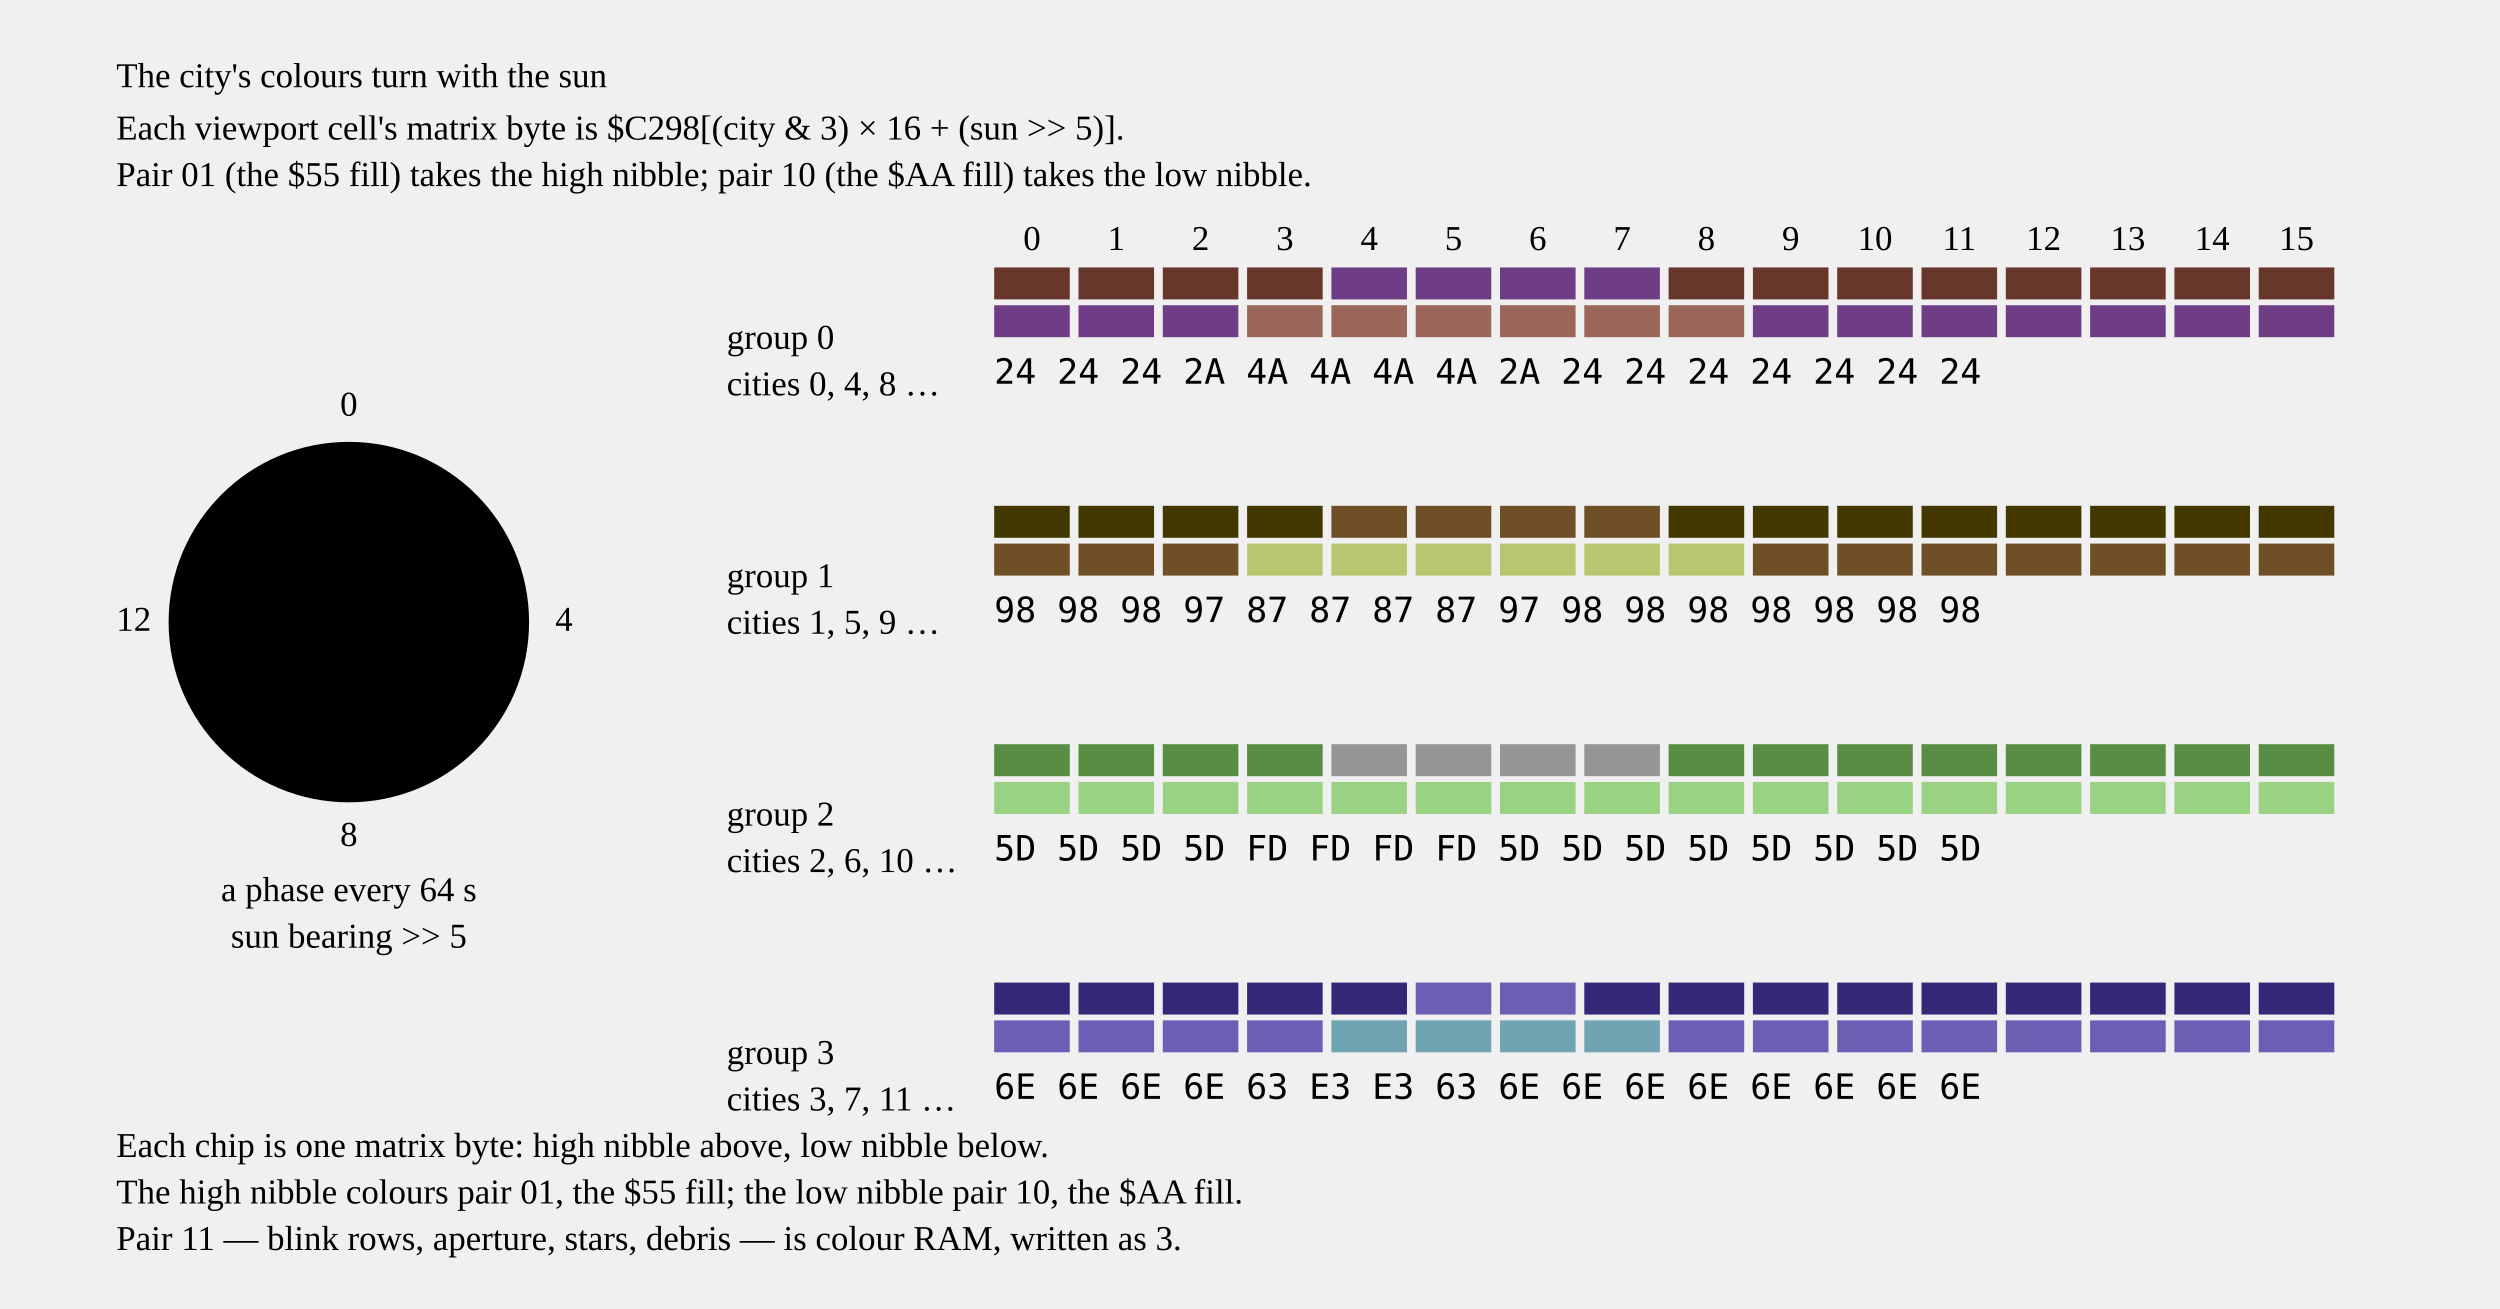
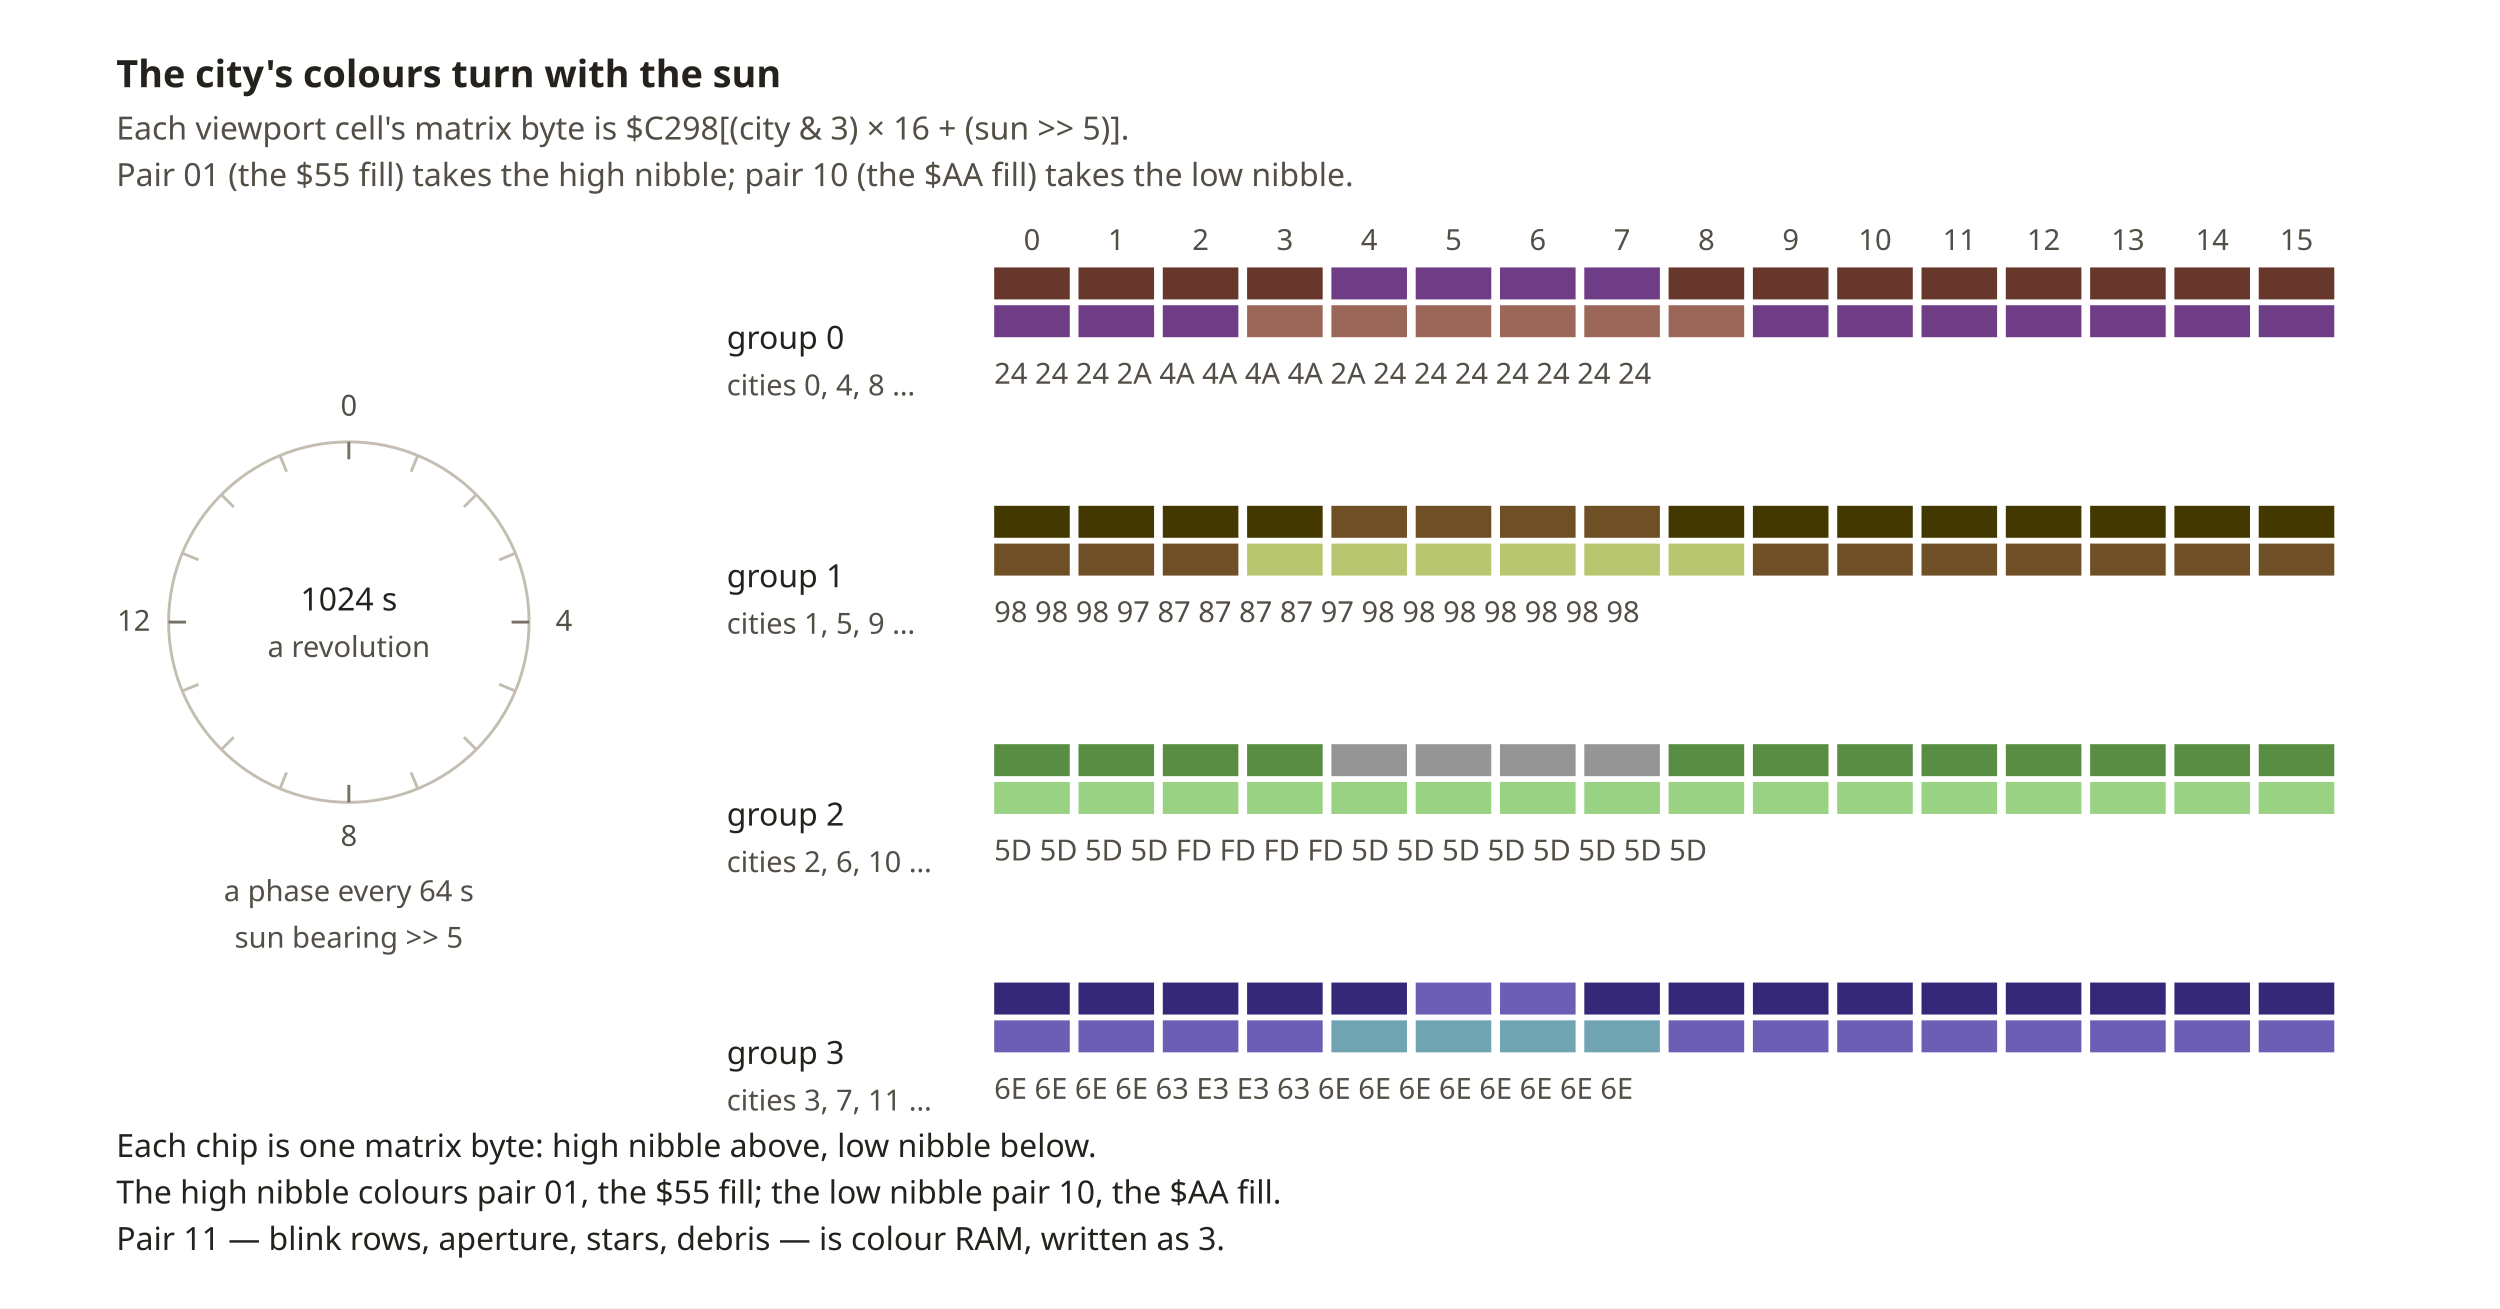
- <svg xmlns="http://www.w3.org/2000/svg" class="tc-fig" viewBox="0 0 860 450" role="img" aria-labelledby="fig-sun-t fig-sun-d">
+ <svg xmlns="http://www.w3.org/2000/svg" width="860" height="450" viewBox="0 0 860 450" role="img" aria-labelledby="fig-sun-t fig-sun-d">
+   <style>
+ text { font-family: system-ui, sans-serif; font-size: 11px; fill: #25221e; }
+ .fig-title { font-size: 13px; font-weight: 600; }
+ .fig-tick { font-size: 10px; }
+ .fig-tick, .fig-muted, .fig-city, .fig-mark-plain { fill: #534e46; }
+ .fig-grid, .fig-frame, .fig-hair, .fig-fine { stroke: #c4bdb2; }
+ .fig-frame { fill: none; }
+ .fig-axis { stroke: #777067; }
+ .fig-fine { stroke-width: .4; }
+ .fig-ochre, .fig-mark-dockable { stroke: #8a5a12; fill: none; }
+ .fig-blue { stroke: #2465b5; fill: none; }
+ .fig-ochre, .fig-blue { stroke-width: 2; }
+ .fig-mark-dockable { stroke-width: 1.6; }
+ .fig-ochre-fill, .fig-band, .fig-cell-type { fill: #8a5a12; }
+ .fig-blue-fill { fill: #2465b5; }
+ .fig-band { fill-opacity: .16; }
+ .fig-cell { fill: #e8e4dc; }
+ .fig-cell, .fig-cell-type { stroke: #fff; }
+ .fig-cell-type { fill-opacity: .55; }
+ .fig-glyph { fill: #25221e; }
+ .fig-city { font-size: 9px; font-weight: 600; letter-spacing: .04em; }
+ </style>
+   <rect width="860" height="450" fill="#fff" />
  <text x="40.0" y="30.0" class="fig-title" text-anchor="start">The city's colours turn with the sun</text>
  <text x="40.0" y="48.0" class="fig-muted" text-anchor="start">Each viewport cell's matrix byte is $C298[(city &amp; 3) × 16 + (sun &gt;&gt; 5)].</text>
  <text x="40.0" y="64.0" class="fig-muted" text-anchor="start">Pair 01 (the $55 fill) takes the high nibble; pair 10 (the $AA fill) takes the low nibble.</text>
  <circle cx="120.0" cy="214.0" r="62.0" class="fig-frame" />
  <line x1="120.0" y1="158.0" x2="120.0" y2="152.0" class="fig-axis" />
  <text x="120.0" y="143.0" class="fig-tick" text-anchor="middle">0</text>
  <line x1="141.4" y1="162.3" x2="143.7" y2="156.7" class="fig-hair" />
  <line x1="159.6" y1="174.4" x2="163.8" y2="170.2" class="fig-hair" />
  <line x1="171.7" y1="192.6" x2="177.3" y2="190.3" class="fig-hair" />
  <line x1="176.0" y1="214.0" x2="182.0" y2="214.0" class="fig-axis" />
  <text x="194.0" y="217.0" class="fig-tick" text-anchor="middle">4</text>
  <line x1="171.7" y1="235.4" x2="177.3" y2="237.7" class="fig-hair" />
  <line x1="159.6" y1="253.6" x2="163.8" y2="257.8" class="fig-hair" />
  <line x1="141.4" y1="265.7" x2="143.7" y2="271.3" class="fig-hair" />
  <line x1="120.0" y1="270.0" x2="120.0" y2="276.0" class="fig-axis" />
  <text x="120.0" y="291.0" class="fig-tick" text-anchor="middle">8</text>
  <line x1="98.6" y1="265.7" x2="96.3" y2="271.3" class="fig-hair" />
  <line x1="80.4" y1="253.6" x2="76.2" y2="257.8" class="fig-hair" />
  <line x1="68.3" y1="235.4" x2="62.7" y2="237.7" class="fig-hair" />
  <line x1="64.0" y1="214.0" x2="58.0" y2="214.0" class="fig-axis" />
  <text x="46.0" y="217.0" class="fig-tick" text-anchor="middle">12</text>
  <line x1="68.3" y1="192.6" x2="62.7" y2="190.3" class="fig-hair" />
  <line x1="80.4" y1="174.4" x2="76.2" y2="170.2" class="fig-hair" />
  <line x1="98.6" y1="162.3" x2="96.3" y2="156.7" class="fig-hair" />
  <text x="120.0" y="210.0" class="fig-label" text-anchor="middle">1024 s</text>
  <text x="120.0" y="226.0" class="fig-tick" text-anchor="middle">a revolution</text>
  <text x="120.0" y="310.0" class="fig-tick" text-anchor="middle">a phase every 64 s</text>
  <text x="120.0" y="326.0" class="fig-tick" text-anchor="middle">sun bearing &gt;&gt; 5</text>
  <text x="250.0" y="120.0" class="fig-label" text-anchor="start">group 0</text>
  <text x="250.0" y="136.0" class="fig-tick" text-anchor="start">cities 0, 4, 8 …</text>
  <rect x="342" y="92" width="26" height="11.0" fill="#68372b" />
  <rect x="342" y="105.0" width="26" height="11.0" fill="#6f3d86" />
  <text x="355.0" y="86.0" class="fig-tick" text-anchor="middle">0</text>
  <rect x="371" y="92" width="26" height="11.0" fill="#68372b" />
  <rect x="371" y="105.0" width="26" height="11.0" fill="#6f3d86" />
  <text x="384.0" y="86.0" class="fig-tick" text-anchor="middle">1</text>
  <rect x="400" y="92" width="26" height="11.0" fill="#68372b" />
  <rect x="400" y="105.0" width="26" height="11.0" fill="#6f3d86" />
  <text x="413.0" y="86.0" class="fig-tick" text-anchor="middle">2</text>
  <rect x="429" y="92" width="26" height="11.0" fill="#68372b" />
  <rect x="429" y="105.0" width="26" height="11.0" fill="#9a6759" />
  <text x="442.0" y="86.0" class="fig-tick" text-anchor="middle">3</text>
  <rect x="458" y="92" width="26" height="11.0" fill="#6f3d86" />
  <rect x="458" y="105.0" width="26" height="11.0" fill="#9a6759" />
  <text x="471.0" y="86.0" class="fig-tick" text-anchor="middle">4</text>
  <rect x="487" y="92" width="26" height="11.0" fill="#6f3d86" />
  <rect x="487" y="105.0" width="26" height="11.0" fill="#9a6759" />
  <text x="500.0" y="86.0" class="fig-tick" text-anchor="middle">5</text>
  <rect x="516" y="92" width="26" height="11.0" fill="#6f3d86" />
  <rect x="516" y="105.0" width="26" height="11.0" fill="#9a6759" />
  <text x="529.0" y="86.0" class="fig-tick" text-anchor="middle">6</text>
  <rect x="545" y="92" width="26" height="11.0" fill="#6f3d86" />
  <rect x="545" y="105.0" width="26" height="11.0" fill="#9a6759" />
  <text x="558.0" y="86.0" class="fig-tick" text-anchor="middle">7</text>
  <rect x="574" y="92" width="26" height="11.0" fill="#68372b" />
  <rect x="574" y="105.0" width="26" height="11.0" fill="#9a6759" />
  <text x="587.0" y="86.0" class="fig-tick" text-anchor="middle">8</text>
  <rect x="603" y="92" width="26" height="11.0" fill="#68372b" />
  <rect x="603" y="105.0" width="26" height="11.0" fill="#6f3d86" />
  <text x="616.0" y="86.0" class="fig-tick" text-anchor="middle">9</text>
  <rect x="632" y="92" width="26" height="11.0" fill="#68372b" />
  <rect x="632" y="105.0" width="26" height="11.0" fill="#6f3d86" />
  <text x="645.0" y="86.0" class="fig-tick" text-anchor="middle">10</text>
  <rect x="661" y="92" width="26" height="11.0" fill="#68372b" />
  <rect x="661" y="105.0" width="26" height="11.0" fill="#6f3d86" />
  <text x="674.0" y="86.0" class="fig-tick" text-anchor="middle">11</text>
  <rect x="690" y="92" width="26" height="11.0" fill="#68372b" />
  <rect x="690" y="105.0" width="26" height="11.0" fill="#6f3d86" />
  <text x="703.0" y="86.0" class="fig-tick" text-anchor="middle">12</text>
  <rect x="719" y="92" width="26" height="11.0" fill="#68372b" />
  <rect x="719" y="105.0" width="26" height="11.0" fill="#6f3d86" />
  <text x="732.0" y="86.0" class="fig-tick" text-anchor="middle">13</text>
  <rect x="748" y="92" width="26" height="11.0" fill="#68372b" />
  <rect x="748" y="105.0" width="26" height="11.0" fill="#6f3d86" />
  <text x="761.0" y="86.0" class="fig-tick" text-anchor="middle">14</text>
  <rect x="777" y="92" width="26" height="11.0" fill="#68372b" />
  <rect x="777" y="105.0" width="26" height="11.0" fill="#6f3d86" />
  <text x="790.0" y="86.0" class="fig-tick" text-anchor="middle">15</text>
  <text x="342.0" y="132.0" class="fig-tick" text-anchor="" font-family="monospace">24 24 24 2A 4A 4A 4A 4A 2A 24 24 24 24 24 24 24</text>
  <text x="250.0" y="202.0" class="fig-label" text-anchor="start">group 1</text>
  <text x="250.0" y="218.0" class="fig-tick" text-anchor="start">cities 1, 5, 9 …</text>
  <rect x="342" y="174" width="26" height="11.0" fill="#433900" />
  <rect x="342" y="187.0" width="26" height="11.0" fill="#6f4f25" />
  <rect x="371" y="174" width="26" height="11.0" fill="#433900" />
  <rect x="371" y="187.0" width="26" height="11.0" fill="#6f4f25" />
  <rect x="400" y="174" width="26" height="11.0" fill="#433900" />
  <rect x="400" y="187.0" width="26" height="11.0" fill="#6f4f25" />
  <rect x="429" y="174" width="26" height="11.0" fill="#433900" />
  <rect x="429" y="187.0" width="26" height="11.0" fill="#b8c76f" />
  <rect x="458" y="174" width="26" height="11.0" fill="#6f4f25" />
  <rect x="458" y="187.0" width="26" height="11.0" fill="#b8c76f" />
  <rect x="487" y="174" width="26" height="11.0" fill="#6f4f25" />
  <rect x="487" y="187.0" width="26" height="11.0" fill="#b8c76f" />
  <rect x="516" y="174" width="26" height="11.0" fill="#6f4f25" />
  <rect x="516" y="187.0" width="26" height="11.0" fill="#b8c76f" />
  <rect x="545" y="174" width="26" height="11.0" fill="#6f4f25" />
  <rect x="545" y="187.0" width="26" height="11.0" fill="#b8c76f" />
  <rect x="574" y="174" width="26" height="11.0" fill="#433900" />
  <rect x="574" y="187.0" width="26" height="11.0" fill="#b8c76f" />
  <rect x="603" y="174" width="26" height="11.0" fill="#433900" />
  <rect x="603" y="187.0" width="26" height="11.0" fill="#6f4f25" />
  <rect x="632" y="174" width="26" height="11.0" fill="#433900" />
  <rect x="632" y="187.0" width="26" height="11.0" fill="#6f4f25" />
  <rect x="661" y="174" width="26" height="11.0" fill="#433900" />
  <rect x="661" y="187.0" width="26" height="11.0" fill="#6f4f25" />
  <rect x="690" y="174" width="26" height="11.0" fill="#433900" />
  <rect x="690" y="187.0" width="26" height="11.0" fill="#6f4f25" />
  <rect x="719" y="174" width="26" height="11.0" fill="#433900" />
  <rect x="719" y="187.0" width="26" height="11.0" fill="#6f4f25" />
  <rect x="748" y="174" width="26" height="11.0" fill="#433900" />
  <rect x="748" y="187.0" width="26" height="11.0" fill="#6f4f25" />
  <rect x="777" y="174" width="26" height="11.0" fill="#433900" />
  <rect x="777" y="187.0" width="26" height="11.0" fill="#6f4f25" />
  <text x="342.0" y="214.0" class="fig-tick" text-anchor="" font-family="monospace">98 98 98 97 87 87 87 87 97 98 98 98 98 98 98 98</text>
  <text x="250.0" y="284.0" class="fig-label" text-anchor="start">group 2</text>
  <text x="250.0" y="300.0" class="fig-tick" text-anchor="start">cities 2, 6, 10 …</text>
  <rect x="342" y="256" width="26" height="11.0" fill="#588d43" />
  <rect x="342" y="269.0" width="26" height="11.0" fill="#9ad284" />
  <rect x="371" y="256" width="26" height="11.0" fill="#588d43" />
  <rect x="371" y="269.0" width="26" height="11.0" fill="#9ad284" />
  <rect x="400" y="256" width="26" height="11.0" fill="#588d43" />
  <rect x="400" y="269.0" width="26" height="11.0" fill="#9ad284" />
  <rect x="429" y="256" width="26" height="11.0" fill="#588d43" />
  <rect x="429" y="269.0" width="26" height="11.0" fill="#9ad284" />
  <rect x="458" y="256" width="26" height="11.0" fill="#959595" />
  <rect x="458" y="269.0" width="26" height="11.0" fill="#9ad284" />
  <rect x="487" y="256" width="26" height="11.0" fill="#959595" />
  <rect x="487" y="269.0" width="26" height="11.0" fill="#9ad284" />
  <rect x="516" y="256" width="26" height="11.0" fill="#959595" />
  <rect x="516" y="269.0" width="26" height="11.0" fill="#9ad284" />
  <rect x="545" y="256" width="26" height="11.0" fill="#959595" />
  <rect x="545" y="269.0" width="26" height="11.0" fill="#9ad284" />
  <rect x="574" y="256" width="26" height="11.0" fill="#588d43" />
  <rect x="574" y="269.0" width="26" height="11.0" fill="#9ad284" />
  <rect x="603" y="256" width="26" height="11.0" fill="#588d43" />
  <rect x="603" y="269.0" width="26" height="11.0" fill="#9ad284" />
  <rect x="632" y="256" width="26" height="11.0" fill="#588d43" />
  <rect x="632" y="269.0" width="26" height="11.0" fill="#9ad284" />
  <rect x="661" y="256" width="26" height="11.0" fill="#588d43" />
  <rect x="661" y="269.0" width="26" height="11.0" fill="#9ad284" />
  <rect x="690" y="256" width="26" height="11.0" fill="#588d43" />
  <rect x="690" y="269.0" width="26" height="11.0" fill="#9ad284" />
  <rect x="719" y="256" width="26" height="11.0" fill="#588d43" />
  <rect x="719" y="269.0" width="26" height="11.0" fill="#9ad284" />
  <rect x="748" y="256" width="26" height="11.0" fill="#588d43" />
  <rect x="748" y="269.0" width="26" height="11.0" fill="#9ad284" />
  <rect x="777" y="256" width="26" height="11.0" fill="#588d43" />
  <rect x="777" y="269.0" width="26" height="11.0" fill="#9ad284" />
  <text x="342.0" y="296.0" class="fig-tick" text-anchor="" font-family="monospace">5D 5D 5D 5D FD FD FD FD 5D 5D 5D 5D 5D 5D 5D 5D</text>
  <text x="250.0" y="366.0" class="fig-label" text-anchor="start">group 3</text>
  <text x="250.0" y="382.0" class="fig-tick" text-anchor="start">cities 3, 7, 11 …</text>
  <rect x="342" y="338" width="26" height="11.0" fill="#352879" />
  <rect x="342" y="351.0" width="26" height="11.0" fill="#6c5eb5" />
  <rect x="371" y="338" width="26" height="11.0" fill="#352879" />
  <rect x="371" y="351.0" width="26" height="11.0" fill="#6c5eb5" />
  <rect x="400" y="338" width="26" height="11.0" fill="#352879" />
  <rect x="400" y="351.0" width="26" height="11.0" fill="#6c5eb5" />
  <rect x="429" y="338" width="26" height="11.0" fill="#352879" />
  <rect x="429" y="351.0" width="26" height="11.0" fill="#6c5eb5" />
  <rect x="458" y="338" width="26" height="11.0" fill="#352879" />
  <rect x="458" y="351.0" width="26" height="11.0" fill="#70a4b2" />
  <rect x="487" y="338" width="26" height="11.0" fill="#6c5eb5" />
  <rect x="487" y="351.0" width="26" height="11.0" fill="#70a4b2" />
  <rect x="516" y="338" width="26" height="11.0" fill="#6c5eb5" />
  <rect x="516" y="351.0" width="26" height="11.0" fill="#70a4b2" />
  <rect x="545" y="338" width="26" height="11.0" fill="#352879" />
  <rect x="545" y="351.0" width="26" height="11.0" fill="#70a4b2" />
  <rect x="574" y="338" width="26" height="11.0" fill="#352879" />
  <rect x="574" y="351.0" width="26" height="11.0" fill="#6c5eb5" />
  <rect x="603" y="338" width="26" height="11.0" fill="#352879" />
  <rect x="603" y="351.0" width="26" height="11.0" fill="#6c5eb5" />
  <rect x="632" y="338" width="26" height="11.0" fill="#352879" />
  <rect x="632" y="351.0" width="26" height="11.0" fill="#6c5eb5" />
  <rect x="661" y="338" width="26" height="11.0" fill="#352879" />
  <rect x="661" y="351.0" width="26" height="11.0" fill="#6c5eb5" />
  <rect x="690" y="338" width="26" height="11.0" fill="#352879" />
  <rect x="690" y="351.0" width="26" height="11.0" fill="#6c5eb5" />
  <rect x="719" y="338" width="26" height="11.0" fill="#352879" />
  <rect x="719" y="351.0" width="26" height="11.0" fill="#6c5eb5" />
  <rect x="748" y="338" width="26" height="11.0" fill="#352879" />
  <rect x="748" y="351.0" width="26" height="11.0" fill="#6c5eb5" />
  <rect x="777" y="338" width="26" height="11.0" fill="#352879" />
  <rect x="777" y="351.0" width="26" height="11.0" fill="#6c5eb5" />
  <text x="342.0" y="378.0" class="fig-tick" text-anchor="" font-family="monospace">6E 6E 6E 6E 63 E3 E3 63 6E 6E 6E 6E 6E 6E 6E 6E</text>
  <text x="40.0" y="398.0" class="fig-label" text-anchor="start">Each chip is one matrix byte: high nibble above, low nibble below.</text>
  <text x="40.0" y="414.0" class="fig-label" text-anchor="start">The high nibble colours pair 01, the $55 fill; the low nibble pair 10, the $AA fill.</text>
  <text x="40.0" y="430.0" class="fig-label" text-anchor="start">Pair 11 — blink rows, aperture, stars, debris — is colour RAM, written as 3.</text>
</svg>
